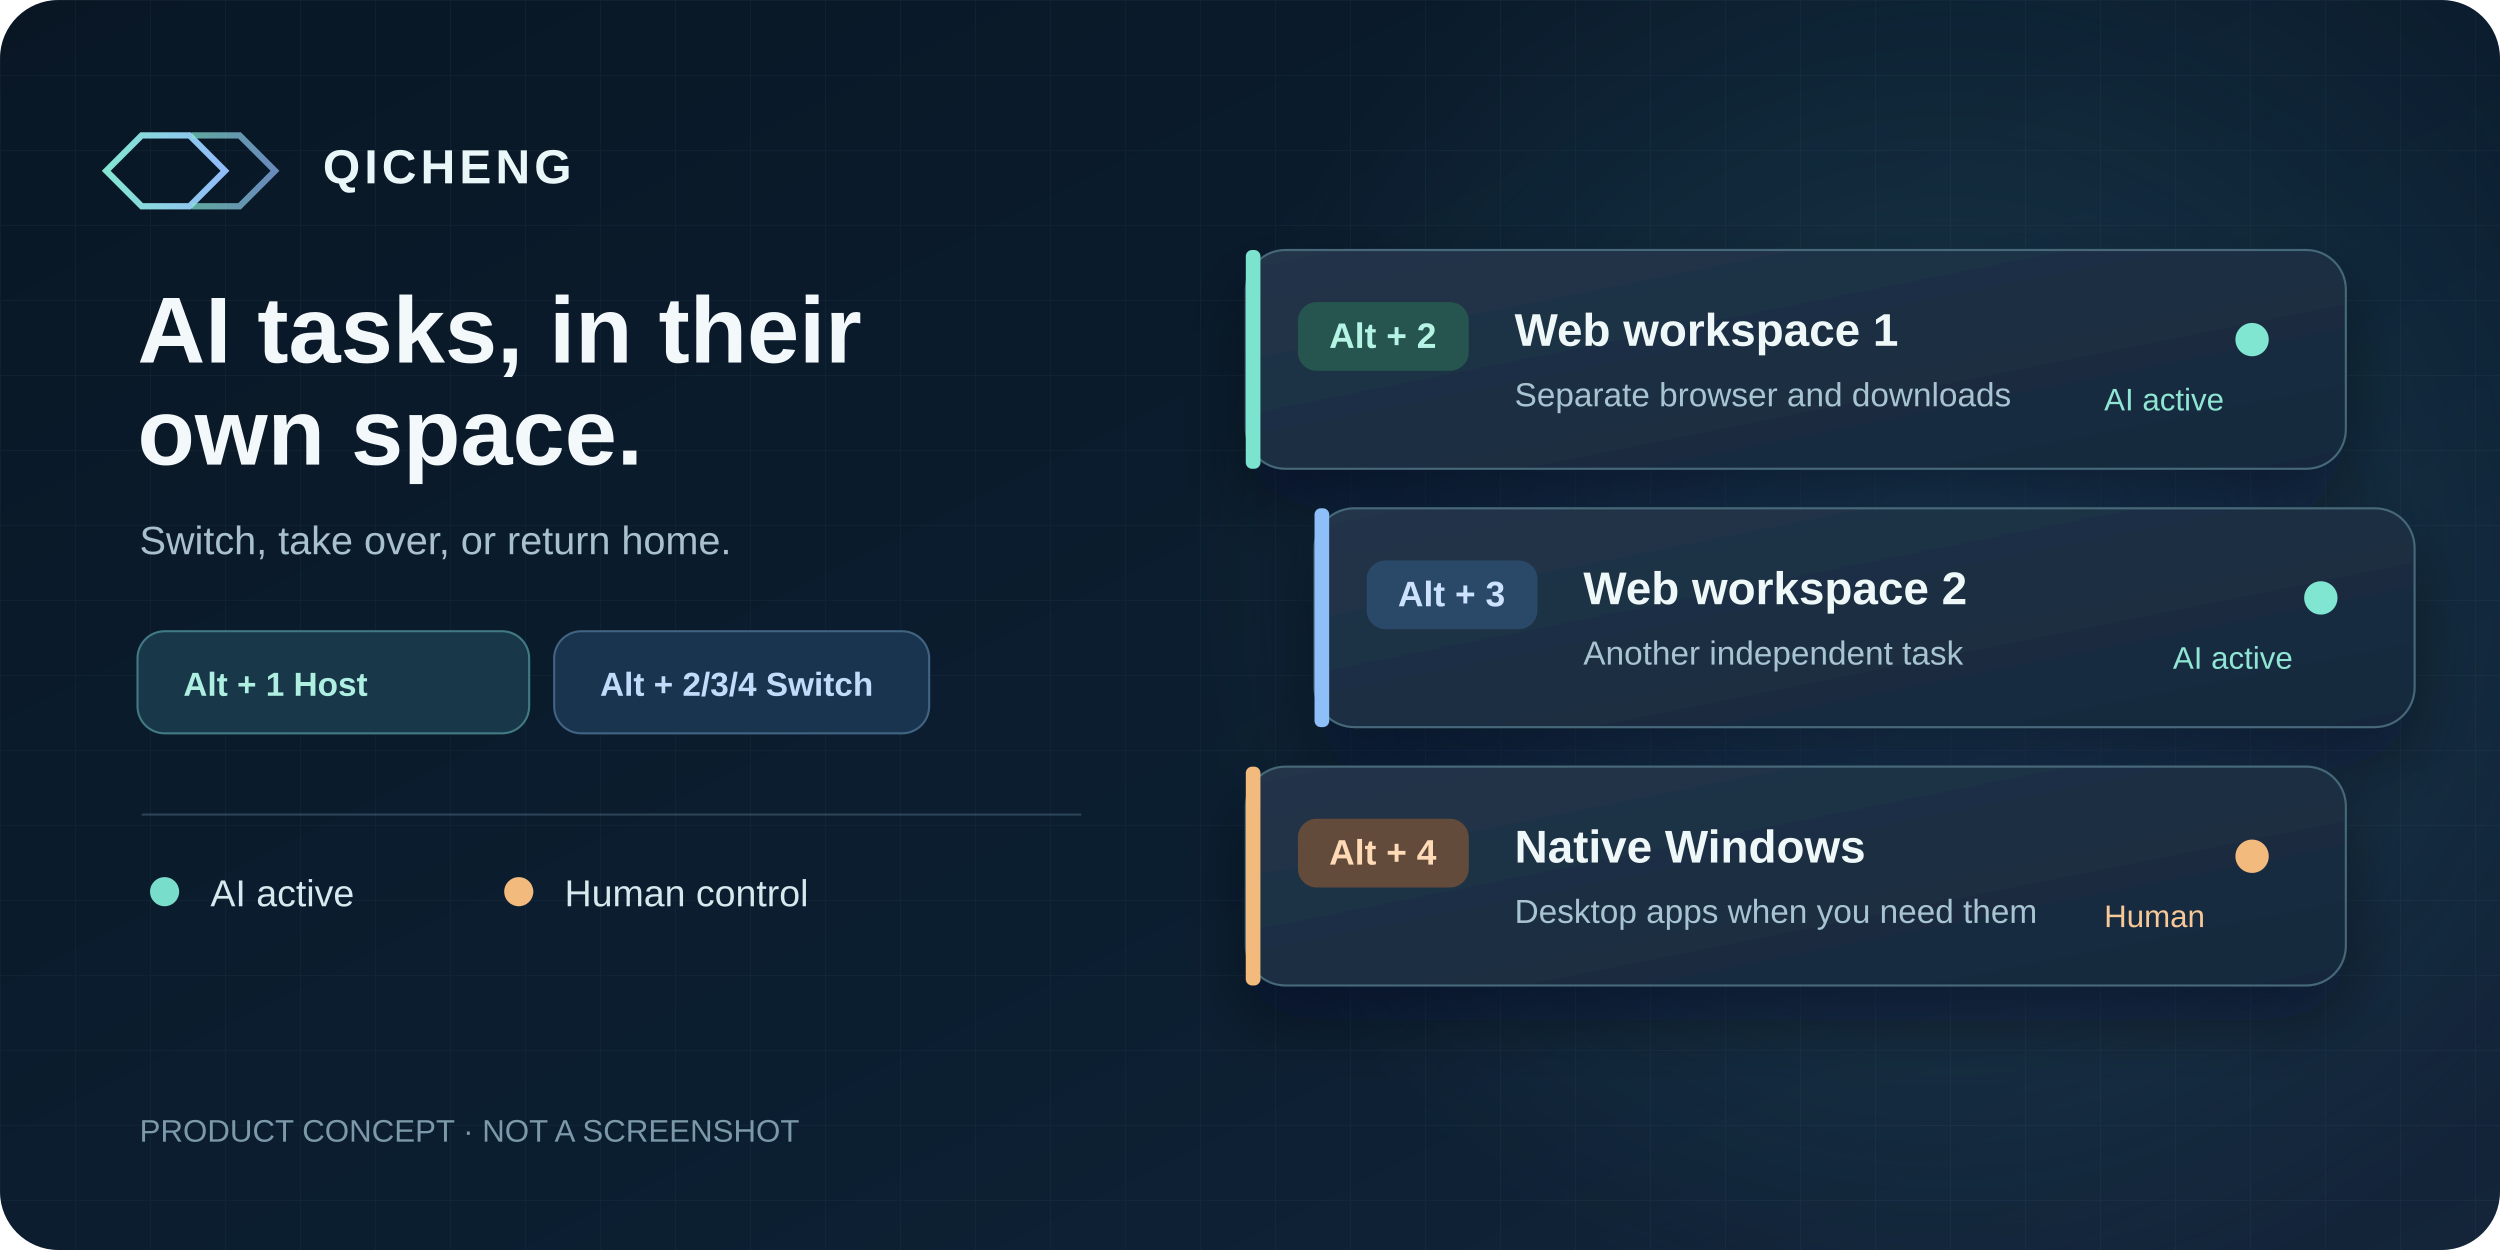
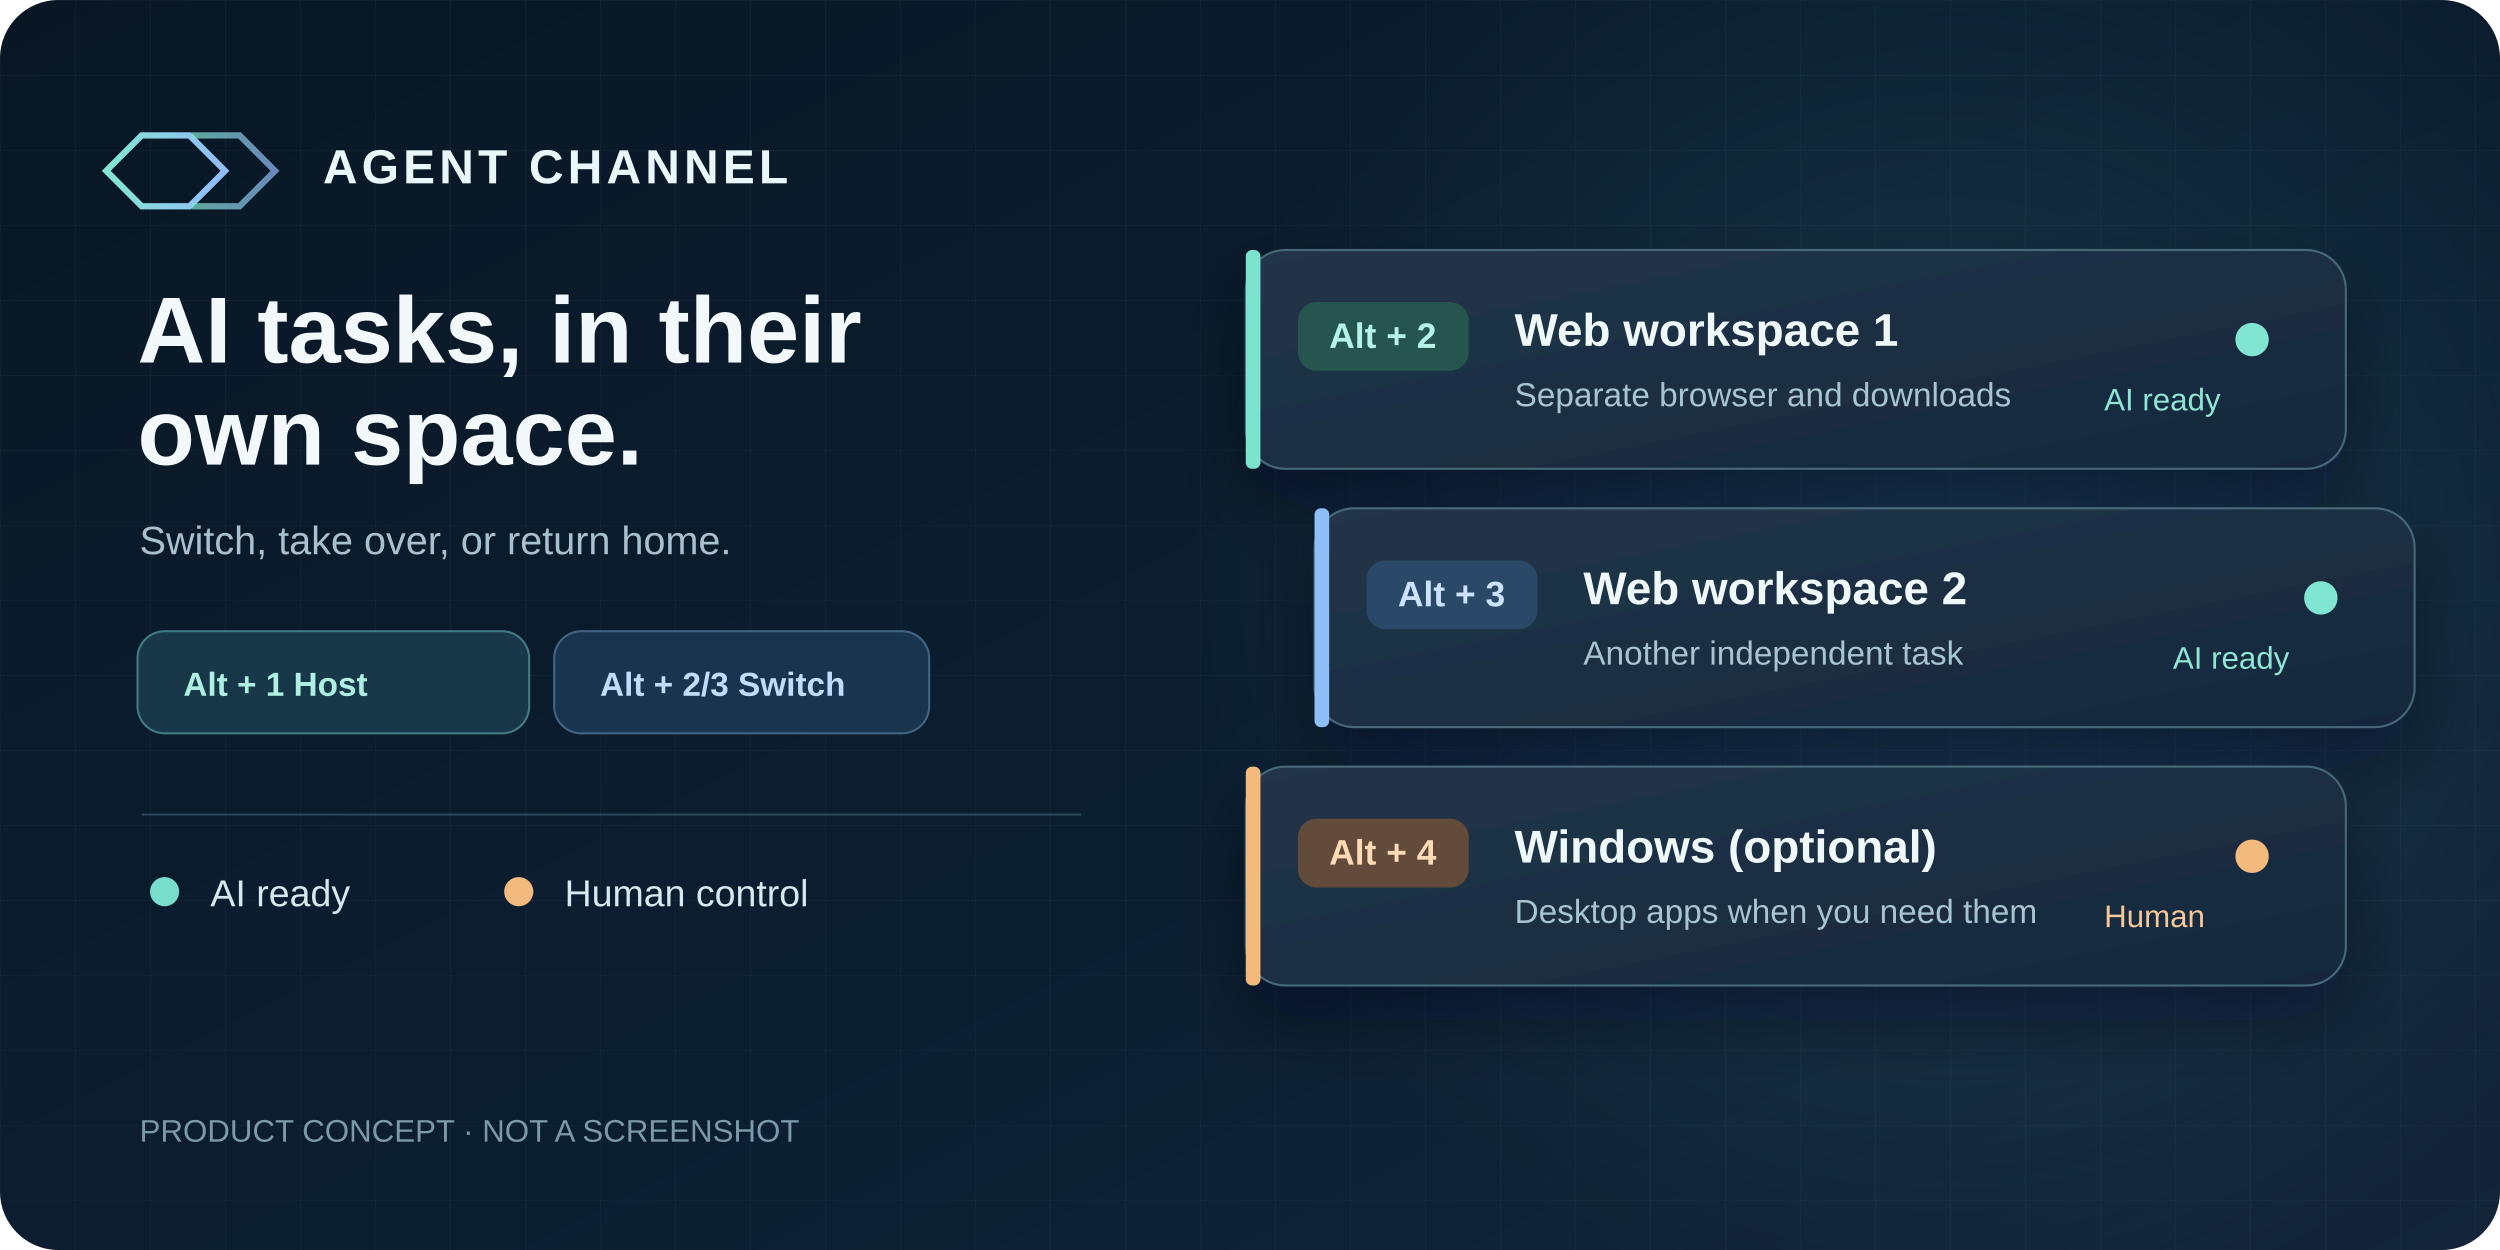
<svg xmlns="http://www.w3.org/2000/svg" width="1200" height="600" viewBox="0 0 1200 600" role="img" aria-labelledby="title desc">
  <defs>
    <linearGradient id="bg" x1="0" y1="0" x2="1" y2="1">
      <stop stop-color="#091725" />
      <stop offset="0.58" stop-color="#0b1e30" />
      <stop offset="1" stop-color="#14253a" />
    </linearGradient>
    <linearGradient id="card" x1="0" y1="0" x2="1" y2="1">
      <stop stop-color="#233449" />
      <stop offset="1" stop-color="#15283c" />
    </linearGradient>
    <linearGradient id="accent" x1="0" y1="0" x2="1" y2="0">
      <stop stop-color="#84e6d1" />
      <stop offset="1" stop-color="#92bbfa" />
    </linearGradient>
    <radialGradient id="glow">
      <stop stop-color="#54a9c0" stop-opacity=".2" />
      <stop offset="1" stop-color="#54a9c0" stop-opacity="0" />
    </radialGradient>
    <pattern id="grid" width="36" height="36" patternUnits="userSpaceOnUse">
      <path d="M36 0H0V36" fill="none" stroke="#8cb3c4" stroke-opacity=".055" />
    </pattern>
    <filter id="shadow" x="-30%" y="-40%" width="160%" height="190%">
      <feDropShadow dx="0" dy="16" stdDeviation="16" flood-color="#020916" flood-opacity=".4" />
    </filter>
  </defs>
  <rect width="1200" height="600" rx="28" fill="url(#bg)" />
  <rect width="1200" height="600" rx="28" fill="url(#grid)" />
  <circle cx="935" cy="275" r="370" fill="url(#glow)" />
  <g fill="none" stroke="url(#accent)" stroke-width="3">
    <path d="M68 65h23l17 17-17 17H68L51 82z" />
    <path d="M92 65h23l17 17-17 17H92" opacity=".7" />
  </g>
-   <text x="155" y="88" fill="#eaf7f8" font-family="Arial,'Microsoft YaHei',sans-serif" font-size="23" font-weight="700" letter-spacing="2">QICHENG</text>
+   <text x="155" y="88" fill="#eaf7f8" font-family="Arial,'Microsoft YaHei',sans-serif" font-size="23" font-weight="700" letter-spacing="2">AGENT CHANNEL</text>
  <text x="66" y="174" fill="#f3f8fb" font-family="Arial,sans-serif" font-size="45" font-weight="700">AI tasks, in their</text>
  <text x="66" y="223" fill="#f3f8fb" font-family="Arial,sans-serif" font-size="45" font-weight="700">own space.</text>
  <text x="67" y="266" fill="#a9c0ce" font-family="Arial,sans-serif" font-size="19">Switch, take over, or return home.</text>
  <g font-family="Arial,'Microsoft YaHei',sans-serif" font-size="16" font-weight="600">
    <rect x="66" y="303" width="188" height="49" rx="13" fill="#18384a" stroke="#427a84" />
    <text x="88" y="334" fill="#aeefe1">Alt + 1  Host</text>
    <rect x="266" y="303" width="180" height="49" rx="13" fill="#19344e" stroke="#426483" />
-     <text x="288" y="334" fill="#c3dbfb">Alt + 2/3/4  Switch</text>
+     <text x="288" y="334" fill="#c3dbfb">Alt + 2/3  Switch</text>
  </g>
  <path d="M68 391h451" stroke="#57778b" stroke-opacity=".45" />
  <circle cx="79" cy="428" r="7" fill="#78decb" />
-   <text x="101" y="435" fill="#d6e9ee" font-family="Arial,sans-serif" font-size="18">AI active</text>
+   <text x="101" y="435" fill="#d6e9ee" font-family="Arial,sans-serif" font-size="18">AI ready</text>
  <circle cx="249" cy="428" r="7" fill="#f3ba7e" />
  <text x="271" y="435" fill="#d6e9ee" font-family="Arial,sans-serif" font-size="18">Human control</text>
  <text x="67" y="548" fill="#7c99a9" font-family="Arial,sans-serif" font-size="15">PRODUCT CONCEPT · NOT A SCREENSHOT</text>
  <g filter="url(#shadow)" font-family="Arial,'Microsoft YaHei',sans-serif">
    <rect x="598" y="120" width="528" height="105" rx="19" fill="url(#card)" stroke="#466878" />
    <rect x="598" y="120" width="7" height="105" rx="3" fill="#7ce3ce" />
    <rect x="623" y="145" width="82" height="33" rx="9" fill="#25554f" />
    <text x="638" y="167" fill="#b5f3e5" font-size="17" font-weight="700">Alt + 2</text>
    <text x="727" y="166" fill="#eef8f8" font-size="22" font-weight="700">Web workspace 1</text>
    <text x="727" y="195" fill="#a8c4d1" font-size="16">Separate browser and downloads</text>
    <circle cx="1081" cy="163" r="8" fill="#80e6d1" />
-     <text x="1010" y="197" fill="#8fe6d4" font-size="15">AI active</text>
+     <text x="1010" y="197" fill="#8fe6d4" font-size="15">AI ready</text>
    <rect x="631" y="244" width="528" height="105" rx="19" fill="url(#card)" stroke="#466878" />
    <rect x="631" y="244" width="7" height="105" rx="3" fill="#8ebff8" />
    <rect x="656" y="269" width="82" height="33" rx="9" fill="#294968" />
    <text x="671" y="291" fill="#cce2ff" font-size="17" font-weight="700">Alt + 3</text>
    <text x="760" y="290" fill="#eef8f8" font-size="22" font-weight="700">Web workspace 2</text>
    <text x="760" y="319" fill="#a8c4d1" font-size="16">Another independent task</text>
    <circle cx="1114" cy="287" r="8" fill="#80e6d1" />
-     <text x="1043" y="321" fill="#8fe6d4" font-size="15">AI active</text>
+     <text x="1043" y="321" fill="#8fe6d4" font-size="15">AI ready</text>
    <rect x="598" y="368" width="528" height="105" rx="19" fill="url(#card)" stroke="#466878" />
    <rect x="598" y="368" width="7" height="105" rx="3" fill="#f3ba7e" />
    <rect x="623" y="393" width="82" height="33" rx="9" fill="#624b3a" />
    <text x="638" y="415" fill="#ffdab6" font-size="17" font-weight="700">Alt + 4</text>
-     <text x="727" y="414" fill="#eef8f8" font-size="22" font-weight="700">Native Windows</text>
+     <text x="727" y="414" fill="#eef8f8" font-size="22" font-weight="700">Windows (optional)</text>
    <text x="727" y="443" fill="#a8c4d1" font-size="16">Desktop apps when you need them</text>
    <circle cx="1081" cy="411" r="8" fill="#f3ba7e" />
    <text x="1010" y="445" fill="#f7c898" font-size="15">Human</text>
  </g>
</svg>
